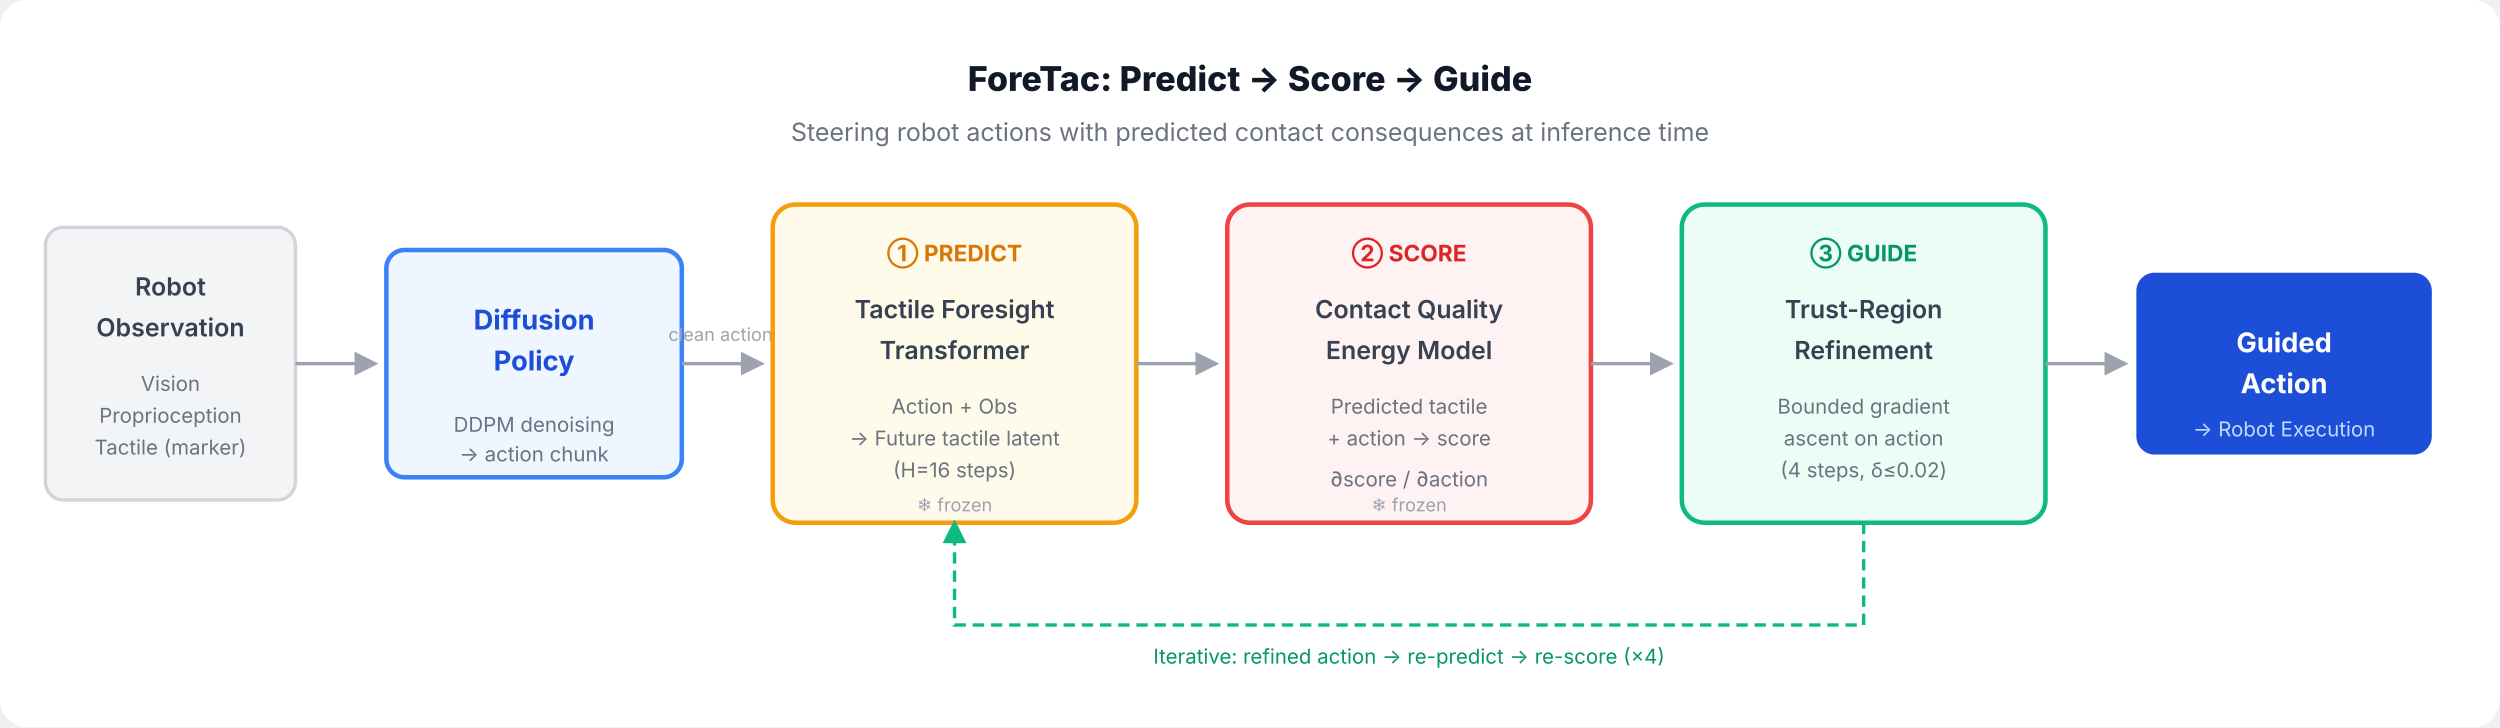
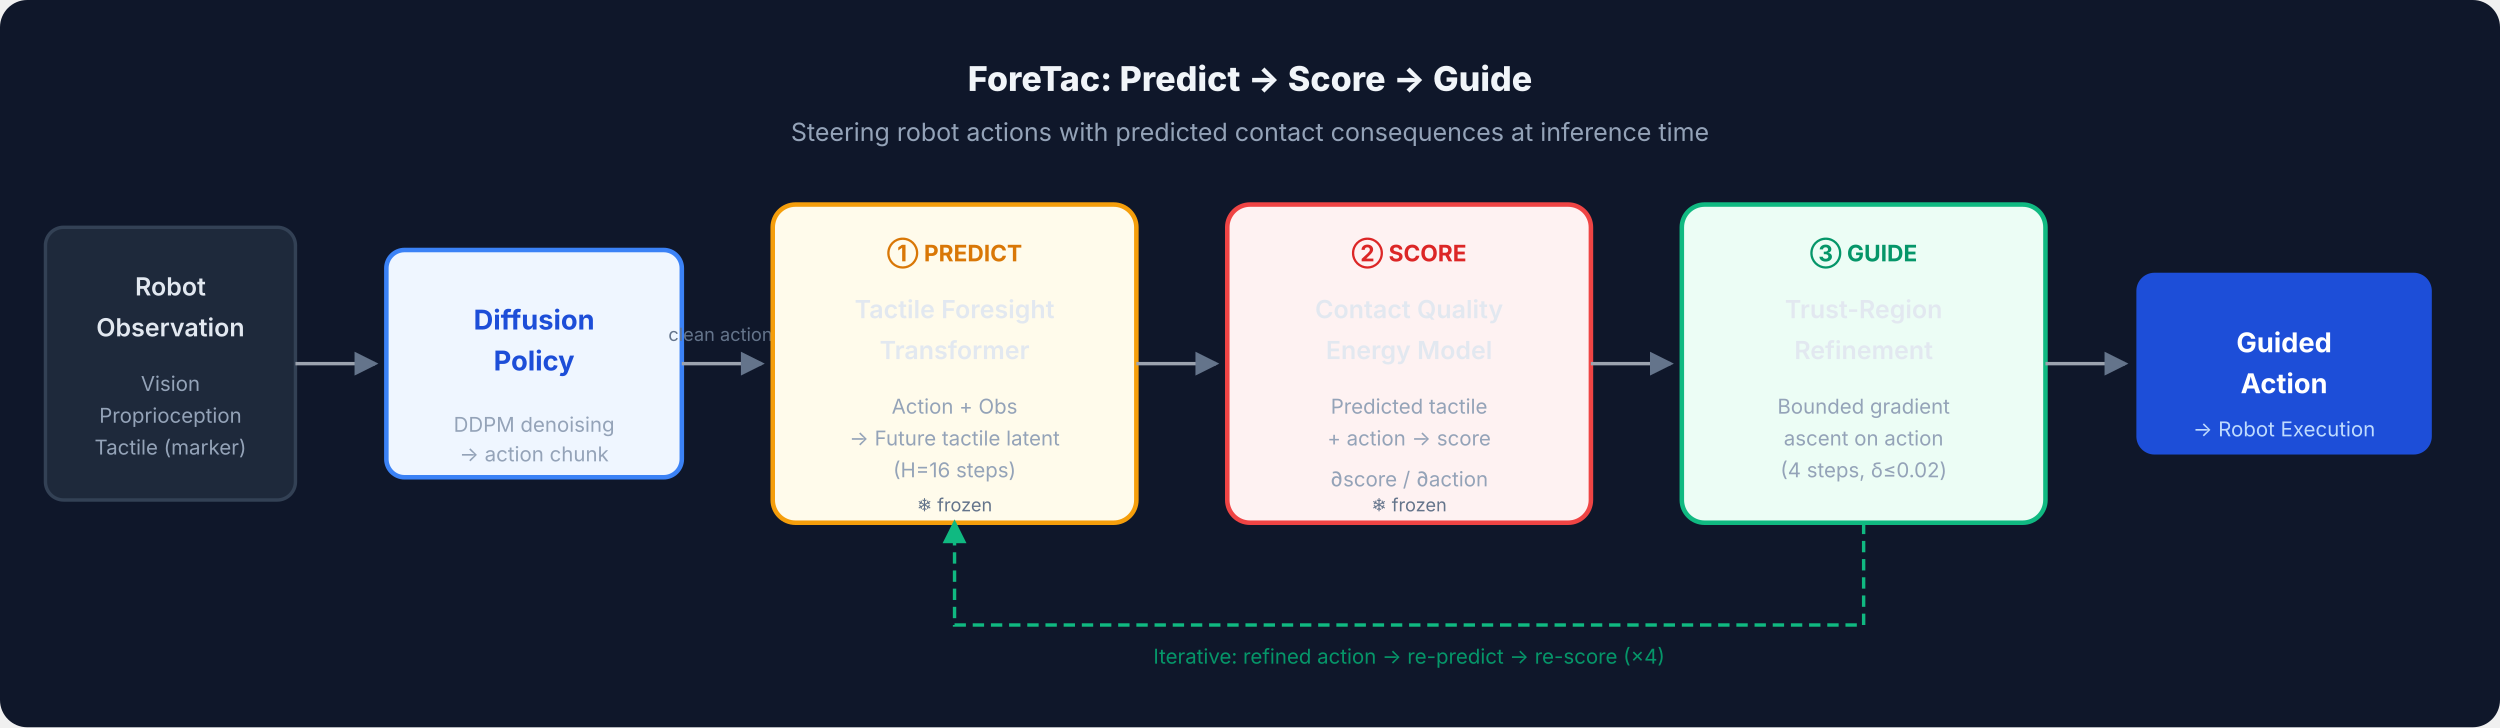
<svg xmlns="http://www.w3.org/2000/svg" viewBox="0 0 1100 320" font-family="Inter, -apple-system, sans-serif">
-   <rect width="1100" height="320" fill="#FFFFFF" rx="12" />
-   <rect x="20" y="100" width="110" height="120" rx="8" fill="#F3F4F6" stroke="#D1D5DB" stroke-width="1.5" />
-   <text x="75" y="130" text-anchor="middle" font-size="11" font-weight="600" fill="#374151">Robot</text>
-   <text x="75" y="148" text-anchor="middle" font-size="11" font-weight="600" fill="#374151">Observation</text>
-   <text x="75" y="172" text-anchor="middle" font-size="9" fill="#6B7280">Vision</text>
-   <text x="75" y="186" text-anchor="middle" font-size="9" fill="#6B7280">Proprioception</text>
-   <text x="75" y="200" text-anchor="middle" font-size="9" fill="#6B7280">Tactile (marker)</text>
+   <rect width="1100" height="320" fill="#0F172A" rx="12" />
+   <rect x="20" y="100" width="110" height="120" rx="8" fill="#1E293B" stroke="#334155" stroke-width="1.5" />
+   <text x="75" y="130" text-anchor="middle" font-size="11" font-weight="600" fill="#E2E8F0">Robot</text>
+   <text x="75" y="148" text-anchor="middle" font-size="11" font-weight="600" fill="#E2E8F0">Observation</text>
+   <text x="75" y="172" text-anchor="middle" font-size="9" fill="#94A3B8">Vision</text>
+   <text x="75" y="186" text-anchor="middle" font-size="9" fill="#94A3B8">Proprioception</text>
+   <text x="75" y="200" text-anchor="middle" font-size="9" fill="#94A3B8">Tactile (marker)</text>
  <path d="M 130 160 L 165 160" stroke="#9CA3AF" stroke-width="1.5" marker-end="url(#arr)" />
  <rect x="170" y="110" width="130" height="100" rx="8" fill="#EFF6FF" stroke="#3B82F6" stroke-width="2" />
  <text x="235" y="145" text-anchor="middle" font-size="12" font-weight="700" fill="#1D4ED8">Diffusion</text>
  <text x="235" y="163" text-anchor="middle" font-size="12" font-weight="700" fill="#1D4ED8">Policy</text>
-   <text x="235" y="190" text-anchor="middle" font-size="9" fill="#6B7280">DDPM denoising</text>
-   <text x="235" y="203" text-anchor="middle" font-size="9" fill="#6B7280">→ action chunk</text>
+   <text x="235" y="190" text-anchor="middle" font-size="9" fill="#94A3B8">DDPM denoising</text>
+   <text x="235" y="203" text-anchor="middle" font-size="9" fill="#94A3B8">→ action chunk</text>
  <path d="M 300 160 L 335 160" stroke="#9CA3AF" stroke-width="1.5" marker-end="url(#arr)" />
-   <text x="317" y="150" text-anchor="middle" font-size="8" fill="#9CA3AF">clean action</text>
+   <text x="317" y="150" text-anchor="middle" font-size="8" fill="#64748B">clean action</text>
  <rect x="340" y="90" width="160" height="140" rx="10" fill="#FFFBEB" stroke="#F59E0B" stroke-width="2" />
  <text x="420" y="115" text-anchor="middle" font-size="10" font-weight="700" fill="#D97706">① PREDICT</text>
-   <text x="420" y="140" text-anchor="middle" font-size="11" font-weight="600" fill="#374151">Tactile Foresight</text>
-   <text x="420" y="158" text-anchor="middle" font-size="11" font-weight="600" fill="#374151">Transformer</text>
-   <text x="420" y="182" text-anchor="middle" font-size="9" fill="#6B7280">Action + Obs</text>
-   <text x="420" y="196" text-anchor="middle" font-size="9" fill="#6B7280">→ Future tactile latent</text>
-   <text x="420" y="210" text-anchor="middle" font-size="9" fill="#6B7280">(H=16 steps)</text>
-   <text x="420" y="225" text-anchor="middle" font-size="8" fill="#9CA3AF">❄ frozen</text>
+   <text x="420" y="140" text-anchor="middle" font-size="11" font-weight="600" fill="#E2E8F0">Tactile Foresight</text>
+   <text x="420" y="158" text-anchor="middle" font-size="11" font-weight="600" fill="#E2E8F0">Transformer</text>
+   <text x="420" y="182" text-anchor="middle" font-size="9" fill="#94A3B8">Action + Obs</text>
+   <text x="420" y="196" text-anchor="middle" font-size="9" fill="#94A3B8">→ Future tactile latent</text>
+   <text x="420" y="210" text-anchor="middle" font-size="9" fill="#94A3B8">(H=16 steps)</text>
+   <text x="420" y="225" text-anchor="middle" font-size="8" fill="#64748B">❄ frozen</text>
  <path d="M 500 160 L 535 160" stroke="#9CA3AF" stroke-width="1.5" marker-end="url(#arr)" />
  <rect x="540" y="90" width="160" height="140" rx="10" fill="#FEF2F2" stroke="#EF4444" stroke-width="2" />
  <text x="620" y="115" text-anchor="middle" font-size="10" font-weight="700" fill="#DC2626">② SCORE</text>
-   <text x="620" y="140" text-anchor="middle" font-size="11" font-weight="600" fill="#374151">Contact Quality</text>
-   <text x="620" y="158" text-anchor="middle" font-size="11" font-weight="600" fill="#374151">Energy Model</text>
-   <text x="620" y="182" text-anchor="middle" font-size="9" fill="#6B7280">Predicted tactile</text>
-   <text x="620" y="196" text-anchor="middle" font-size="9" fill="#6B7280">+ action → score</text>
-   <text x="620" y="214" text-anchor="middle" font-size="9" fill="#6B7280">∂score / ∂action</text>
-   <text x="620" y="225" text-anchor="middle" font-size="8" fill="#9CA3AF">❄ frozen</text>
+   <text x="620" y="140" text-anchor="middle" font-size="11" font-weight="600" fill="#E2E8F0">Contact Quality</text>
+   <text x="620" y="158" text-anchor="middle" font-size="11" font-weight="600" fill="#E2E8F0">Energy Model</text>
+   <text x="620" y="182" text-anchor="middle" font-size="9" fill="#94A3B8">Predicted tactile</text>
+   <text x="620" y="196" text-anchor="middle" font-size="9" fill="#94A3B8">+ action → score</text>
+   <text x="620" y="214" text-anchor="middle" font-size="9" fill="#94A3B8">∂score / ∂action</text>
+   <text x="620" y="225" text-anchor="middle" font-size="8" fill="#64748B">❄ frozen</text>
  <path d="M 700 160 L 735 160" stroke="#9CA3AF" stroke-width="1.5" marker-end="url(#arr)" />
  <rect x="740" y="90" width="160" height="140" rx="10" fill="#ECFDF5" stroke="#10B981" stroke-width="2" />
  <text x="820" y="115" text-anchor="middle" font-size="10" font-weight="700" fill="#059669">③ GUIDE</text>
-   <text x="820" y="140" text-anchor="middle" font-size="11" font-weight="600" fill="#374151">Trust-Region</text>
-   <text x="820" y="158" text-anchor="middle" font-size="11" font-weight="600" fill="#374151">Refinement</text>
-   <text x="820" y="182" text-anchor="middle" font-size="9" fill="#6B7280">Bounded gradient</text>
-   <text x="820" y="196" text-anchor="middle" font-size="9" fill="#6B7280">ascent on action</text>
-   <text x="820" y="210" text-anchor="middle" font-size="9" fill="#6B7280">(4 steps, δ≤0.02)</text>
+   <text x="820" y="140" text-anchor="middle" font-size="11" font-weight="600" fill="#E2E8F0">Trust-Region</text>
+   <text x="820" y="158" text-anchor="middle" font-size="11" font-weight="600" fill="#E2E8F0">Refinement</text>
+   <text x="820" y="182" text-anchor="middle" font-size="9" fill="#94A3B8">Bounded gradient</text>
+   <text x="820" y="196" text-anchor="middle" font-size="9" fill="#94A3B8">ascent on action</text>
+   <text x="820" y="210" text-anchor="middle" font-size="9" fill="#94A3B8">(4 steps, δ≤0.02)</text>
  <path d="M 900 160 L 935 160" stroke="#9CA3AF" stroke-width="1.5" marker-end="url(#arr)" />
  <rect x="940" y="120" width="130" height="80" rx="8" fill="#1D4ED8" />
  <text x="1005" y="155" text-anchor="middle" font-size="12" font-weight="700" fill="white">Guided</text>
  <text x="1005" y="173" text-anchor="middle" font-size="12" font-weight="700" fill="white">Action</text>
  <text x="1005" y="192" text-anchor="middle" font-size="9" fill="#BFDBFE">→ Robot Execution</text>
  <path d="M 820 230 L 820 275 L 420 275 L 420 230" stroke="#10B981" stroke-width="1.5" stroke-dasharray="5,3" fill="none" marker-end="url(#arr-green)" />
  <text x="620" y="292" text-anchor="middle" font-size="9" fill="#059669">Iterative: refined action → re-predict → re-score (×4)</text>
-   <text x="550" y="40" text-anchor="middle" font-size="15" font-weight="800" fill="#111827">ForeTac: Predict → Score → Guide</text>
-   <text x="550" y="62" text-anchor="middle" font-size="11" fill="#6B7280">Steering robot actions with predicted contact consequences at inference time</text>
+   <text x="550" y="40" text-anchor="middle" font-size="15" font-weight="800" fill="#F1F5F9">ForeTac: Predict → Score → Guide</text>
+   <text x="550" y="62" text-anchor="middle" font-size="11" fill="#94A3B8">Steering robot actions with predicted contact consequences at inference time</text>
  <defs>
    <marker id="arr" markerWidth="7" markerHeight="7" refX="6" refY="3.5" orient="auto">
-       <path d="M 0 0 L 7 3.5 L 0 7 Z" fill="#9CA3AF" />
+       <path d="M 0 0 L 7 3.5 L 0 7 Z" fill="#64748B" />
    </marker>
    <marker id="arr-green" markerWidth="7" markerHeight="7" refX="6" refY="3.5" orient="auto">
      <path d="M 0 0 L 7 3.5 L 0 7 Z" fill="#10B981" />
    </marker>
  </defs>
</svg>
